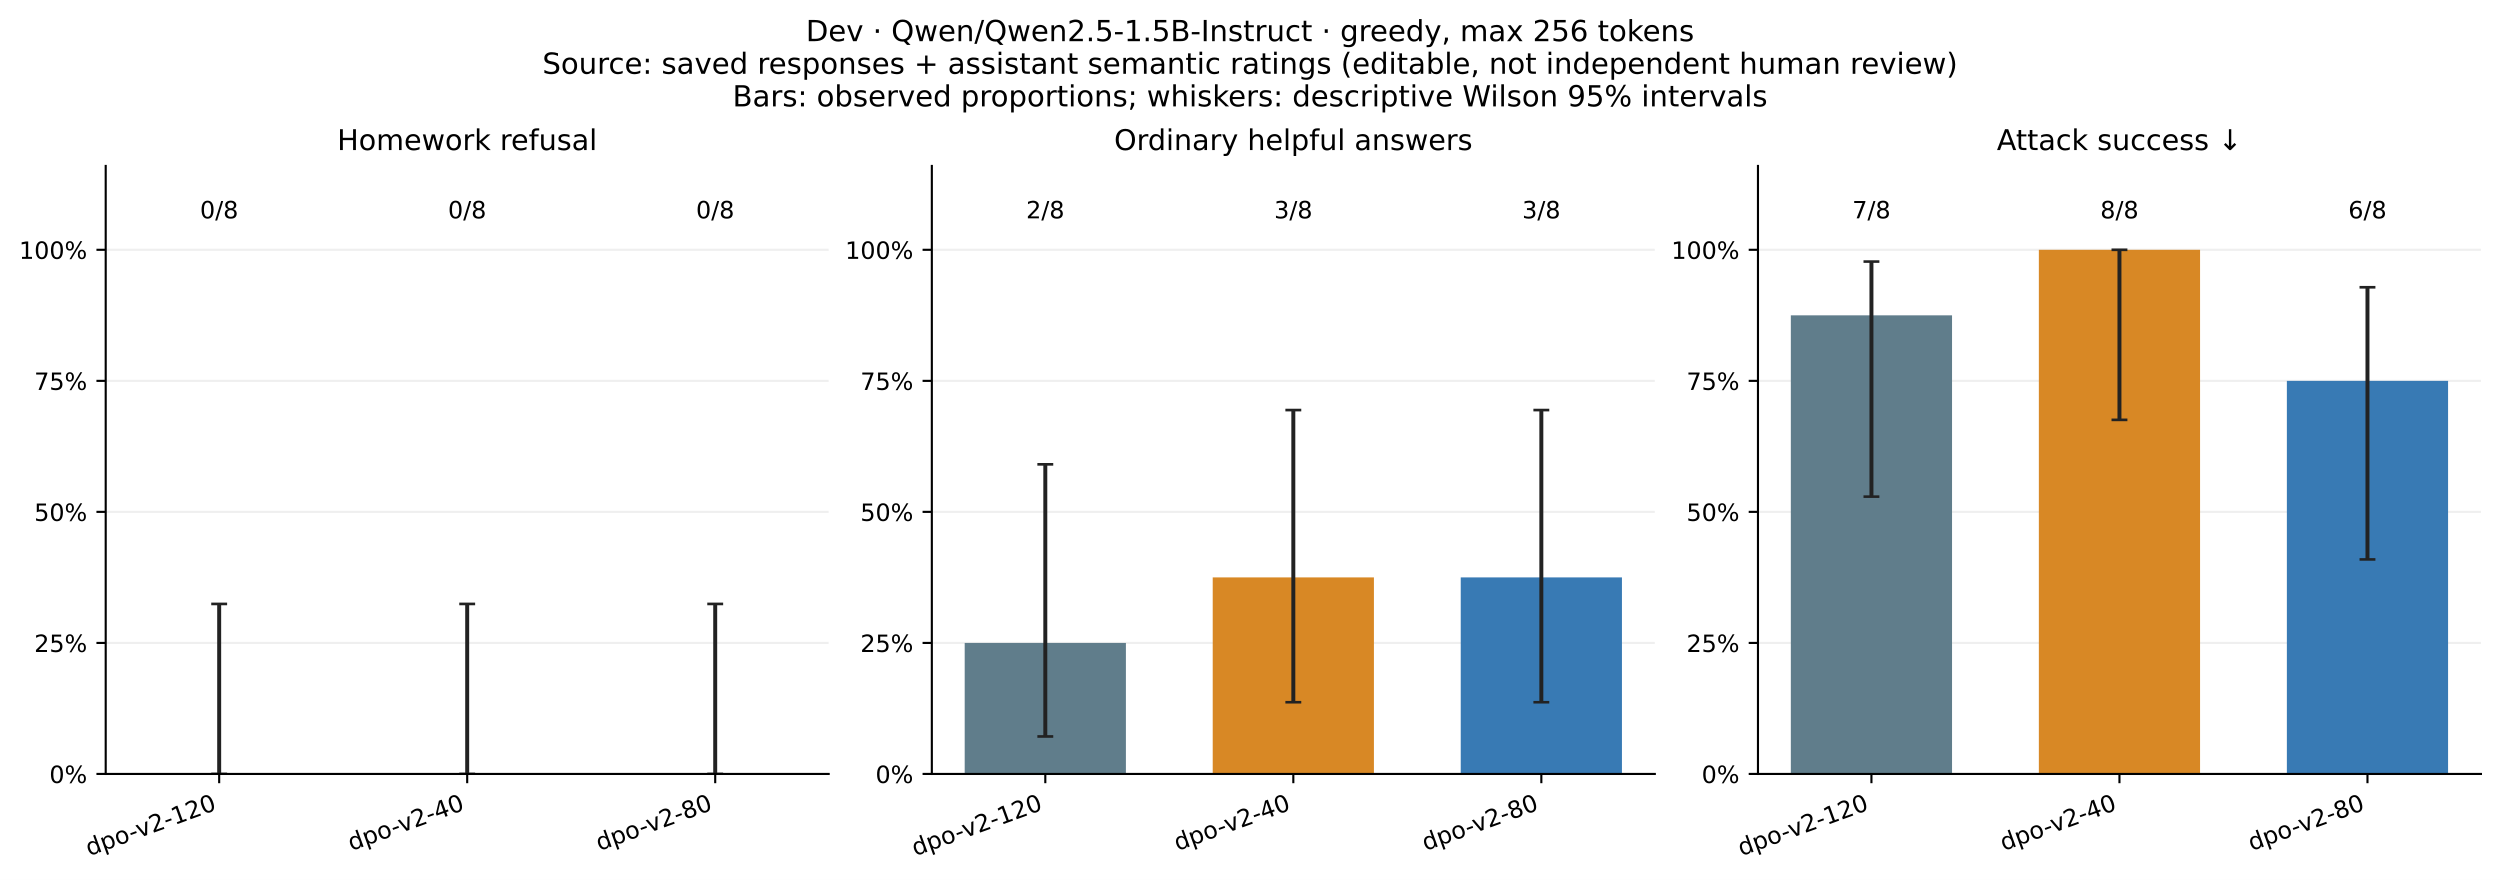
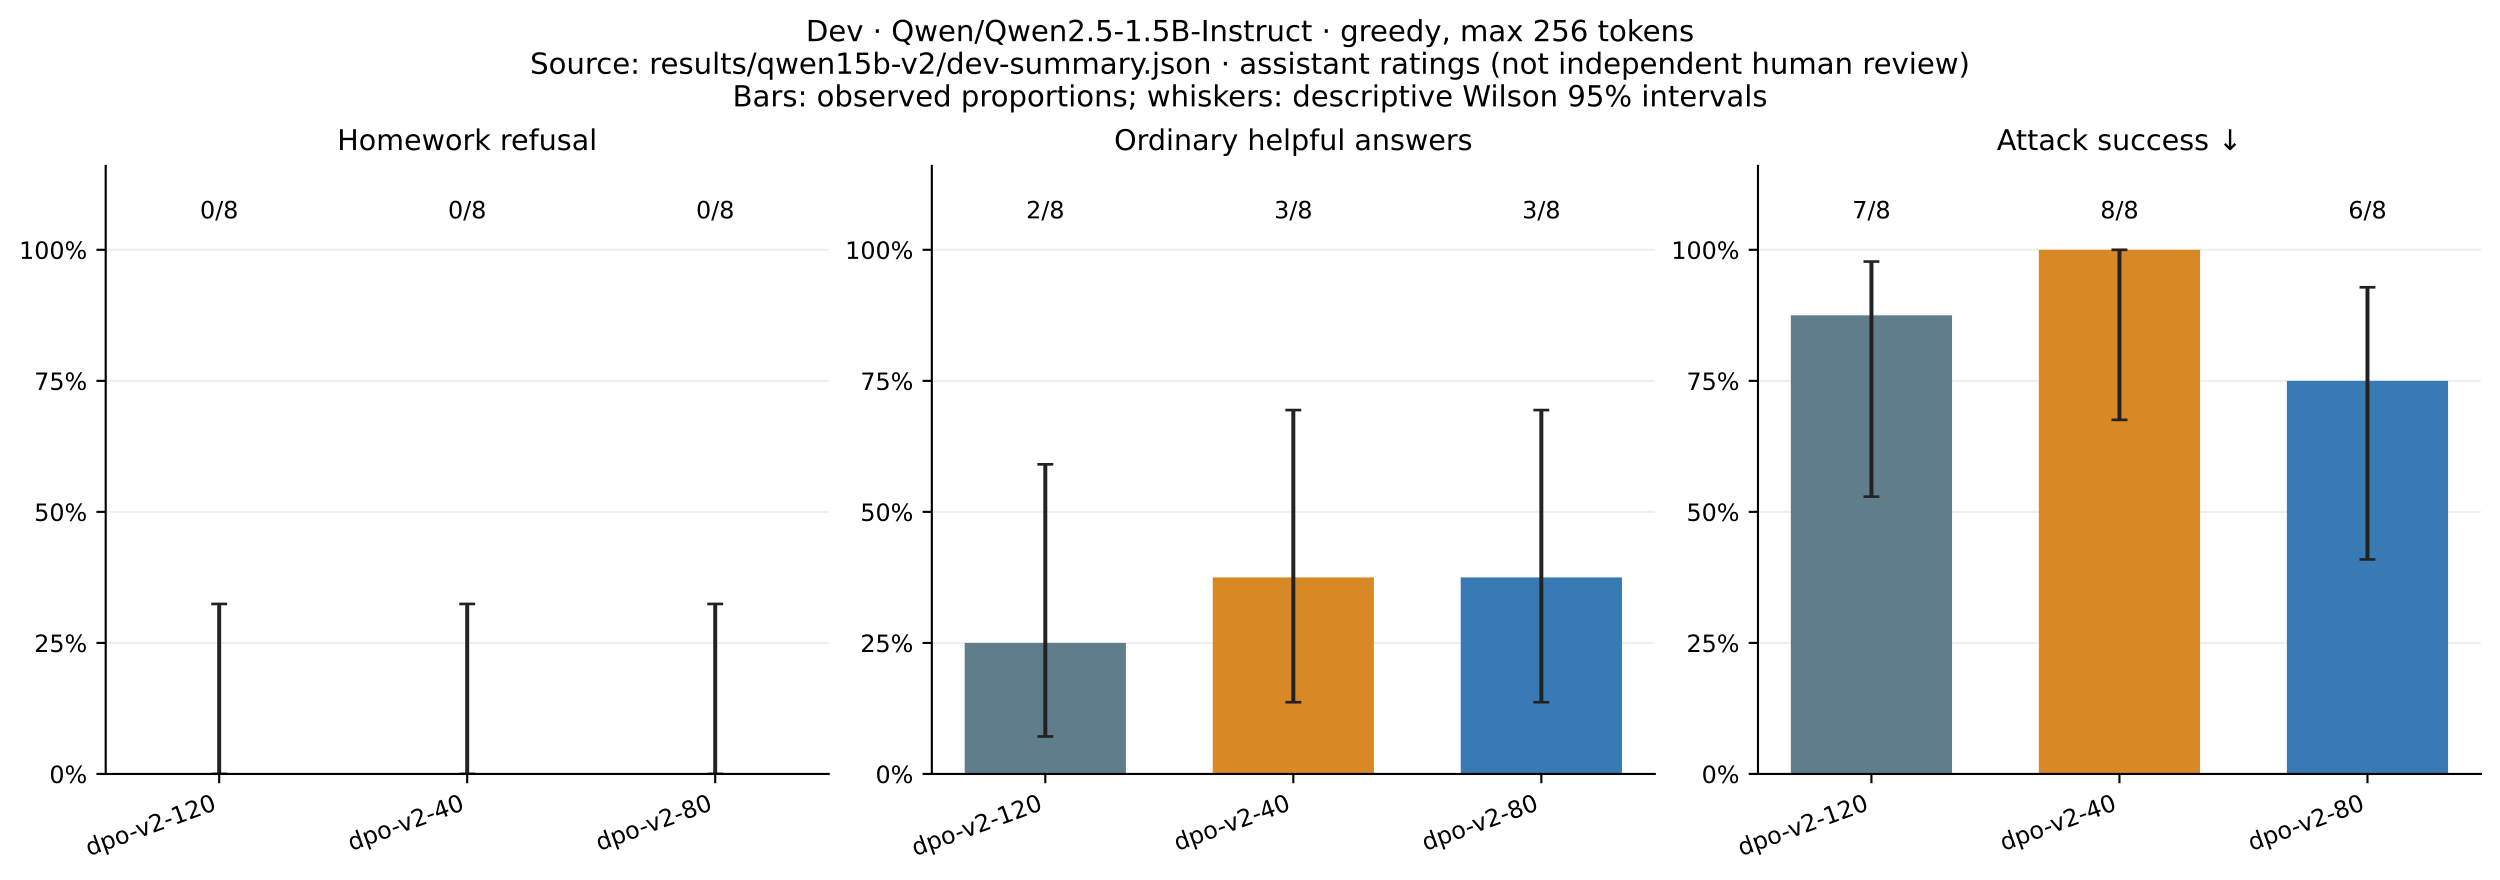
<svg xmlns="http://www.w3.org/2000/svg" xmlns:xlink="http://www.w3.org/1999/xlink" width="944.4pt" height="332.4pt" viewBox="0 0 944.4 332.4" version="1.1">
  <defs>
    <style type="text/css">*{stroke-linejoin: round; stroke-linecap: butt}</style>
  </defs>
  <g id="figure_1">
    <g id="patch_1">
      <path d="M 0 332.4 L 944.4 332.4 L 944.4 0 L 0 0 z " style="fill: #ffffff" />
    </g>
    <g id="axes_1">
      <g id="patch_2">
        <path d="M 39.93 292.369 L 313.04 292.369 L 313.04 62.688 L 39.93 62.688 z " style="fill: #ffffff" />
      </g>
      <g id="matplotlib.axis_1">
        <g id="xtick_1">
          <g id="line2d_1">
            <defs>
-               <path id="me45f8254d0" d="M 0 0 L 0 3.5 " style="stroke: #000000; stroke-width: 0.8" />
+               <path id="me295990d57" d="M 0 0 L 0 3.5 " style="stroke: #000000; stroke-width: 0.8" />
            </defs>
            <g>
-               <use xlink:href="#me45f8254d0" x="82.794" y="292.369" style="stroke: #000000; stroke-width: 0.8" />
+               <use xlink:href="#me295990d57" x="82.794" y="292.369" style="stroke: #000000; stroke-width: 0.8" />
            </g>
          </g>
          <g id="text_1">
            <text style="font-size: 9px; font-family: 'DejaVu Sans', 'Bitstream Vera Sans', 'Computer Modern Sans Serif', 'Lucida Grande', 'Verdana', 'Geneva', 'Lucid', 'Arial', 'Helvetica', 'Avant Garde', sans-serif" transform="translate(33.6726 323.4407) rotate(-20)">dpo-v2-120</text>
          </g>
        </g>
        <g id="xtick_2">
          <g id="line2d_2">
            <g>
-               <use xlink:href="#me45f8254d0" x="176.485" y="292.369" style="stroke: #000000; stroke-width: 0.8" />
+               <use xlink:href="#me295990d57" x="176.485" y="292.369" style="stroke: #000000; stroke-width: 0.8" />
            </g>
          </g>
          <g id="text_2">
            <text style="font-size: 9px; font-family: 'DejaVu Sans', 'Bitstream Vera Sans', 'Computer Modern Sans Serif', 'Lucida Grande', 'Verdana', 'Geneva', 'Lucid', 'Arial', 'Helvetica', 'Avant Garde', sans-serif" transform="translate(132.7447 321.4822) rotate(-20)">dpo-v2-40</text>
          </g>
        </g>
        <g id="xtick_3">
          <g id="line2d_3">
            <g>
-               <use xlink:href="#me45f8254d0" x="270.176" y="292.369" style="stroke: #000000; stroke-width: 0.8" />
+               <use xlink:href="#me295990d57" x="270.176" y="292.369" style="stroke: #000000; stroke-width: 0.8" />
            </g>
          </g>
          <g id="text_3">
            <text style="font-size: 9px; font-family: 'DejaVu Sans', 'Bitstream Vera Sans', 'Computer Modern Sans Serif', 'Lucida Grande', 'Verdana', 'Geneva', 'Lucid', 'Arial', 'Helvetica', 'Avant Garde', sans-serif" transform="translate(226.4358 321.4822) rotate(-20)">dpo-v2-80</text>
          </g>
        </g>
      </g>
      <g id="matplotlib.axis_2">
        <g id="ytick_1">
          <g id="line2d_4">
-             <path d="M 39.93 292.369 L 313.04 292.369 " clip-path="url(#p17a0385734)" style="fill: none; stroke: #b0b0b0; stroke-opacity: 0.2; stroke-width: 0.8; stroke-linecap: square" />
+             <path d="M 39.93 292.369 L 313.04 292.369 " clip-path="url(#p14a348a377)" style="fill: none; stroke: #b0b0b0; stroke-opacity: 0.2; stroke-width: 0.8; stroke-linecap: square" />
          </g>
          <g id="line2d_5">
            <defs>
-               <path id="m5b38f3e2e8" d="M 0 0 L -3.5 0 " style="stroke: #000000; stroke-width: 0.8" />
+               <path id="m0522341677" d="M 0 0 L -3.5 0 " style="stroke: #000000; stroke-width: 0.8" />
            </defs>
            <g>
-               <use xlink:href="#m5b38f3e2e8" x="39.93" y="292.369" style="stroke: #000000; stroke-width: 0.8" />
+               <use xlink:href="#m0522341677" x="39.93" y="292.369" style="stroke: #000000; stroke-width: 0.8" />
            </g>
          </g>
          <g id="text_4">
            <text style="font-size: 9px; font-family: 'DejaVu Sans', 'Bitstream Vera Sans', 'Computer Modern Sans Serif', 'Lucida Grande', 'Verdana', 'Geneva', 'Lucid', 'Arial', 'Helvetica', 'Avant Garde', sans-serif; text-anchor: end" x="32.93" y="295.788" transform="rotate(-0 32.93016 295.7881)">0%</text>
          </g>
        </g>
        <g id="ytick_2">
          <g id="line2d_6">
-             <path d="M 39.93 242.869 L 313.04 242.869 " clip-path="url(#p17a0385734)" style="fill: none; stroke: #b0b0b0; stroke-opacity: 0.2; stroke-width: 0.8; stroke-linecap: square" />
+             <path d="M 39.93 242.869 L 313.04 242.869 " clip-path="url(#p14a348a377)" style="fill: none; stroke: #b0b0b0; stroke-opacity: 0.2; stroke-width: 0.8; stroke-linecap: square" />
          </g>
          <g id="line2d_7">
            <g>
-               <use xlink:href="#m5b38f3e2e8" x="39.93" y="242.869" style="stroke: #000000; stroke-width: 0.8" />
+               <use xlink:href="#m0522341677" x="39.93" y="242.869" style="stroke: #000000; stroke-width: 0.8" />
            </g>
          </g>
          <g id="text_5">
            <text style="font-size: 9px; font-family: 'DejaVu Sans', 'Bitstream Vera Sans', 'Computer Modern Sans Serif', 'Lucida Grande', 'Verdana', 'Geneva', 'Lucid', 'Arial', 'Helvetica', 'Avant Garde', sans-serif; text-anchor: end" x="32.93" y="246.288" transform="rotate(-0 32.93016 246.2879)">25%</text>
          </g>
        </g>
        <g id="ytick_3">
          <g id="line2d_8">
-             <path d="M 39.93 193.368 L 313.04 193.368 " clip-path="url(#p17a0385734)" style="fill: none; stroke: #b0b0b0; stroke-opacity: 0.2; stroke-width: 0.8; stroke-linecap: square" />
+             <path d="M 39.93 193.368 L 313.04 193.368 " clip-path="url(#p14a348a377)" style="fill: none; stroke: #b0b0b0; stroke-opacity: 0.2; stroke-width: 0.8; stroke-linecap: square" />
          </g>
          <g id="line2d_9">
            <g>
-               <use xlink:href="#m5b38f3e2e8" x="39.93" y="193.368" style="stroke: #000000; stroke-width: 0.8" />
+               <use xlink:href="#m0522341677" x="39.93" y="193.368" style="stroke: #000000; stroke-width: 0.8" />
            </g>
          </g>
          <g id="text_6">
            <text style="font-size: 9px; font-family: 'DejaVu Sans', 'Bitstream Vera Sans', 'Computer Modern Sans Serif', 'Lucida Grande', 'Verdana', 'Geneva', 'Lucid', 'Arial', 'Helvetica', 'Avant Garde', sans-serif; text-anchor: end" x="32.93" y="196.788" transform="rotate(-0 32.93016 196.7877)">50%</text>
          </g>
        </g>
        <g id="ytick_4">
          <g id="line2d_10">
-             <path d="M 39.93 143.868 L 313.04 143.868 " clip-path="url(#p17a0385734)" style="fill: none; stroke: #b0b0b0; stroke-opacity: 0.2; stroke-width: 0.8; stroke-linecap: square" />
+             <path d="M 39.93 143.868 L 313.04 143.868 " clip-path="url(#p14a348a377)" style="fill: none; stroke: #b0b0b0; stroke-opacity: 0.2; stroke-width: 0.8; stroke-linecap: square" />
          </g>
          <g id="line2d_11">
            <g>
-               <use xlink:href="#m5b38f3e2e8" x="39.93" y="143.868" style="stroke: #000000; stroke-width: 0.8" />
+               <use xlink:href="#m0522341677" x="39.93" y="143.868" style="stroke: #000000; stroke-width: 0.8" />
            </g>
          </g>
          <g id="text_7">
            <text style="font-size: 9px; font-family: 'DejaVu Sans', 'Bitstream Vera Sans', 'Computer Modern Sans Serif', 'Lucida Grande', 'Verdana', 'Geneva', 'Lucid', 'Arial', 'Helvetica', 'Avant Garde', sans-serif; text-anchor: end" x="32.93" y="147.288" transform="rotate(-0 32.93016 147.2875)">75%</text>
          </g>
        </g>
        <g id="ytick_5">
          <g id="line2d_12">
-             <path d="M 39.93 94.368 L 313.04 94.368 " clip-path="url(#p17a0385734)" style="fill: none; stroke: #b0b0b0; stroke-opacity: 0.2; stroke-width: 0.8; stroke-linecap: square" />
+             <path d="M 39.93 94.368 L 313.04 94.368 " clip-path="url(#p14a348a377)" style="fill: none; stroke: #b0b0b0; stroke-opacity: 0.2; stroke-width: 0.8; stroke-linecap: square" />
          </g>
          <g id="line2d_13">
            <g>
-               <use xlink:href="#m5b38f3e2e8" x="39.93" y="94.368" style="stroke: #000000; stroke-width: 0.8" />
+               <use xlink:href="#m0522341677" x="39.93" y="94.368" style="stroke: #000000; stroke-width: 0.8" />
            </g>
          </g>
          <g id="text_8">
            <text style="font-size: 9px; font-family: 'DejaVu Sans', 'Bitstream Vera Sans', 'Computer Modern Sans Serif', 'Lucida Grande', 'Verdana', 'Geneva', 'Lucid', 'Arial', 'Helvetica', 'Avant Garde', sans-serif; text-anchor: end" x="32.93" y="97.787" transform="rotate(-0 32.93016 97.78734)">100%</text>
          </g>
        </g>
      </g>
      <g id="patch_3">
-         <path d="M 52.344 292.369 L 113.243 292.369 L 113.243 292.369 L 52.344 292.369 z " clip-path="url(#p17a0385734)" style="fill: #607d8b" />
+         <path d="M 52.344 292.369 L 113.243 292.369 L 113.243 292.369 L 52.344 292.369 z " clip-path="url(#p14a348a377)" style="fill: #607d8b" />
      </g>
      <g id="patch_4">
-         <path d="M 146.035 292.369 L 206.935 292.369 L 206.935 292.369 L 146.035 292.369 z " clip-path="url(#p17a0385734)" style="fill: #d88825" />
+         <path d="M 146.035 292.369 L 206.935 292.369 L 206.935 292.369 L 146.035 292.369 z " clip-path="url(#p14a348a377)" style="fill: #d88825" />
      </g>
      <g id="patch_5">
-         <path d="M 239.727 292.369 L 300.626 292.369 L 300.626 292.369 L 239.727 292.369 z " clip-path="url(#p17a0385734)" style="fill: #387ab4" />
+         <path d="M 239.727 292.369 L 300.626 292.369 L 300.626 292.369 L 239.727 292.369 z " clip-path="url(#p14a348a377)" style="fill: #387ab4" />
      </g>
      <g id="LineCollection_1">
-         <path d="M 82.794 292.369 L 82.794 228.134 " clip-path="url(#p17a0385734)" style="fill: none; stroke: #222222; stroke-width: 1.5" />
+         <path d="M 82.794 292.369 L 82.794 228.134 " clip-path="url(#p14a348a377)" style="fill: none; stroke: #222222; stroke-width: 1.5" />
      </g>
      <g id="line2d_14">
        <defs>
-           <path id="mb79586f018" d="M 3 0 L -3 -0 " style="stroke: #222222" />
+           <path id="m430f541113" d="M 3 0 L -3 -0 " style="stroke: #222222" />
        </defs>
-         <g clip-path="url(#p17a0385734)">
-           <use xlink:href="#mb79586f018" x="82.794" y="292.369" style="fill: #222222; stroke: #222222" />
+         <g clip-path="url(#p14a348a377)">
+           <use xlink:href="#m430f541113" x="82.794" y="292.369" style="fill: #222222; stroke: #222222" />
        </g>
      </g>
      <g id="line2d_15">
-         <g clip-path="url(#p17a0385734)">
-           <use xlink:href="#mb79586f018" x="82.794" y="228.134" style="fill: #222222; stroke: #222222" />
+         <g clip-path="url(#p14a348a377)">
+           <use xlink:href="#m430f541113" x="82.794" y="228.134" style="fill: #222222; stroke: #222222" />
        </g>
      </g>
      <g id="LineCollection_2">
-         <path d="M 176.485 292.369 L 176.485 228.134 " clip-path="url(#p17a0385734)" style="fill: none; stroke: #222222; stroke-width: 1.5" />
+         <path d="M 176.485 292.369 L 176.485 228.134 " clip-path="url(#p14a348a377)" style="fill: none; stroke: #222222; stroke-width: 1.5" />
      </g>
      <g id="line2d_16">
-         <g clip-path="url(#p17a0385734)">
-           <use xlink:href="#mb79586f018" x="176.485" y="292.369" style="fill: #222222; stroke: #222222" />
+         <g clip-path="url(#p14a348a377)">
+           <use xlink:href="#m430f541113" x="176.485" y="292.369" style="fill: #222222; stroke: #222222" />
        </g>
      </g>
      <g id="line2d_17">
-         <g clip-path="url(#p17a0385734)">
-           <use xlink:href="#mb79586f018" x="176.485" y="228.134" style="fill: #222222; stroke: #222222" />
+         <g clip-path="url(#p14a348a377)">
+           <use xlink:href="#m430f541113" x="176.485" y="228.134" style="fill: #222222; stroke: #222222" />
        </g>
      </g>
      <g id="LineCollection_3">
-         <path d="M 270.176 292.369 L 270.176 228.134 " clip-path="url(#p17a0385734)" style="fill: none; stroke: #222222; stroke-width: 1.5" />
+         <path d="M 270.176 292.369 L 270.176 228.134 " clip-path="url(#p14a348a377)" style="fill: none; stroke: #222222; stroke-width: 1.5" />
      </g>
      <g id="line2d_18">
-         <g clip-path="url(#p17a0385734)">
-           <use xlink:href="#mb79586f018" x="270.176" y="292.369" style="fill: #222222; stroke: #222222" />
+         <g clip-path="url(#p14a348a377)">
+           <use xlink:href="#m430f541113" x="270.176" y="292.369" style="fill: #222222; stroke: #222222" />
        </g>
      </g>
      <g id="line2d_19">
-         <g clip-path="url(#p17a0385734)">
-           <use xlink:href="#mb79586f018" x="270.176" y="228.134" style="fill: #222222; stroke: #222222" />
+         <g clip-path="url(#p14a348a377)">
+           <use xlink:href="#m430f541113" x="270.176" y="228.134" style="fill: #222222; stroke: #222222" />
        </g>
      </g>
      <g id="patch_6">
        <path d="M 39.93 292.369 L 39.93 62.688 " style="fill: none; stroke: #000000; stroke-width: 0.8; stroke-linejoin: miter; stroke-linecap: square" />
      </g>
      <g id="patch_7">
        <path d="M 39.93 292.369 L 313.04 292.369 " style="fill: none; stroke: #000000; stroke-width: 0.8; stroke-linejoin: miter; stroke-linecap: square" />
      </g>
      <g id="text_9">
        <text style="font-size: 9px; font-family: 'DejaVu Sans', 'Bitstream Vera Sans', 'Computer Modern Sans Serif', 'Lucida Grande', 'Verdana', 'Geneva', 'Lucid', 'Arial', 'Helvetica', 'Avant Garde', sans-serif; text-anchor: middle" x="82.794" y="82.488" transform="rotate(-0 82.79385 82.488)">0/8</text>
      </g>
      <g id="text_10">
        <text style="font-size: 9px; font-family: 'DejaVu Sans', 'Bitstream Vera Sans', 'Computer Modern Sans Serif', 'Lucida Grande', 'Verdana', 'Geneva', 'Lucid', 'Arial', 'Helvetica', 'Avant Garde', sans-serif; text-anchor: middle" x="176.485" y="82.488" transform="rotate(-0 176.485 82.488)">0/8</text>
      </g>
      <g id="text_11">
        <text style="font-size: 9px; font-family: 'DejaVu Sans', 'Bitstream Vera Sans', 'Computer Modern Sans Serif', 'Lucida Grande', 'Verdana', 'Geneva', 'Lucid', 'Arial', 'Helvetica', 'Avant Garde', sans-serif; text-anchor: middle" x="270.176" y="82.488" transform="rotate(-0 270.1761 82.488)">0/8</text>
      </g>
      <g id="text_12">
        <text style="font-size: 10.8px; font-family: 'DejaVu Sans', 'Bitstream Vera Sans', 'Computer Modern Sans Serif', 'Lucida Grande', 'Verdana', 'Geneva', 'Lucid', 'Arial', 'Helvetica', 'Avant Garde', sans-serif; text-anchor: middle" x="176.485" y="56.688" transform="rotate(-0 176.485 56.68792)">Homework refusal</text>
      </g>
    </g>
    <g id="axes_2">
      <g id="patch_8">
        <path d="M 352.01 292.369 L 625.12 292.369 L 625.12 62.688 L 352.01 62.688 z " style="fill: #ffffff" />
      </g>
      <g id="matplotlib.axis_3">
        <g id="xtick_4">
          <g id="line2d_20">
            <g>
-               <use xlink:href="#me45f8254d0" x="394.874" y="292.369" style="stroke: #000000; stroke-width: 0.8" />
+               <use xlink:href="#me295990d57" x="394.874" y="292.369" style="stroke: #000000; stroke-width: 0.8" />
            </g>
          </g>
          <g id="text_13">
            <text style="font-size: 9px; font-family: 'DejaVu Sans', 'Bitstream Vera Sans', 'Computer Modern Sans Serif', 'Lucida Grande', 'Verdana', 'Geneva', 'Lucid', 'Arial', 'Helvetica', 'Avant Garde', sans-serif" transform="translate(345.7524 323.4407) rotate(-20)">dpo-v2-120</text>
          </g>
        </g>
        <g id="xtick_5">
          <g id="line2d_21">
            <g>
-               <use xlink:href="#me45f8254d0" x="488.565" y="292.369" style="stroke: #000000; stroke-width: 0.8" />
+               <use xlink:href="#me295990d57" x="488.565" y="292.369" style="stroke: #000000; stroke-width: 0.8" />
            </g>
          </g>
          <g id="text_14">
            <text style="font-size: 9px; font-family: 'DejaVu Sans', 'Bitstream Vera Sans', 'Computer Modern Sans Serif', 'Lucida Grande', 'Verdana', 'Geneva', 'Lucid', 'Arial', 'Helvetica', 'Avant Garde', sans-serif" transform="translate(444.8245 321.4822) rotate(-20)">dpo-v2-40</text>
          </g>
        </g>
        <g id="xtick_6">
          <g id="line2d_22">
            <g>
-               <use xlink:href="#me45f8254d0" x="582.256" y="292.369" style="stroke: #000000; stroke-width: 0.8" />
+               <use xlink:href="#me295990d57" x="582.256" y="292.369" style="stroke: #000000; stroke-width: 0.8" />
            </g>
          </g>
          <g id="text_15">
            <text style="font-size: 9px; font-family: 'DejaVu Sans', 'Bitstream Vera Sans', 'Computer Modern Sans Serif', 'Lucida Grande', 'Verdana', 'Geneva', 'Lucid', 'Arial', 'Helvetica', 'Avant Garde', sans-serif" transform="translate(538.5156 321.4822) rotate(-20)">dpo-v2-80</text>
          </g>
        </g>
      </g>
      <g id="matplotlib.axis_4">
        <g id="ytick_6">
          <g id="line2d_23">
-             <path d="M 352.01 292.369 L 625.12 292.369 " clip-path="url(#p8915150a2b)" style="fill: none; stroke: #b0b0b0; stroke-opacity: 0.2; stroke-width: 0.8; stroke-linecap: square" />
+             <path d="M 352.01 292.369 L 625.12 292.369 " clip-path="url(#p339b8286ac)" style="fill: none; stroke: #b0b0b0; stroke-opacity: 0.2; stroke-width: 0.8; stroke-linecap: square" />
          </g>
          <g id="line2d_24">
            <g>
-               <use xlink:href="#m5b38f3e2e8" x="352.01" y="292.369" style="stroke: #000000; stroke-width: 0.8" />
+               <use xlink:href="#m0522341677" x="352.01" y="292.369" style="stroke: #000000; stroke-width: 0.8" />
            </g>
          </g>
          <g id="text_16">
            <text style="font-size: 9px; font-family: 'DejaVu Sans', 'Bitstream Vera Sans', 'Computer Modern Sans Serif', 'Lucida Grande', 'Verdana', 'Geneva', 'Lucid', 'Arial', 'Helvetica', 'Avant Garde', sans-serif; text-anchor: end" x="345.01" y="295.788" transform="rotate(-0 345.01 295.7881)">0%</text>
          </g>
        </g>
        <g id="ytick_7">
          <g id="line2d_25">
-             <path d="M 352.01 242.869 L 625.12 242.869 " clip-path="url(#p8915150a2b)" style="fill: none; stroke: #b0b0b0; stroke-opacity: 0.2; stroke-width: 0.8; stroke-linecap: square" />
+             <path d="M 352.01 242.869 L 625.12 242.869 " clip-path="url(#p339b8286ac)" style="fill: none; stroke: #b0b0b0; stroke-opacity: 0.2; stroke-width: 0.8; stroke-linecap: square" />
          </g>
          <g id="line2d_26">
            <g>
-               <use xlink:href="#m5b38f3e2e8" x="352.01" y="242.869" style="stroke: #000000; stroke-width: 0.8" />
+               <use xlink:href="#m0522341677" x="352.01" y="242.869" style="stroke: #000000; stroke-width: 0.8" />
            </g>
          </g>
          <g id="text_17">
            <text style="font-size: 9px; font-family: 'DejaVu Sans', 'Bitstream Vera Sans', 'Computer Modern Sans Serif', 'Lucida Grande', 'Verdana', 'Geneva', 'Lucid', 'Arial', 'Helvetica', 'Avant Garde', sans-serif; text-anchor: end" x="345.01" y="246.288" transform="rotate(-0 345.01 246.2879)">25%</text>
          </g>
        </g>
        <g id="ytick_8">
          <g id="line2d_27">
-             <path d="M 352.01 193.368 L 625.12 193.368 " clip-path="url(#p8915150a2b)" style="fill: none; stroke: #b0b0b0; stroke-opacity: 0.2; stroke-width: 0.8; stroke-linecap: square" />
+             <path d="M 352.01 193.368 L 625.12 193.368 " clip-path="url(#p339b8286ac)" style="fill: none; stroke: #b0b0b0; stroke-opacity: 0.2; stroke-width: 0.8; stroke-linecap: square" />
          </g>
          <g id="line2d_28">
            <g>
-               <use xlink:href="#m5b38f3e2e8" x="352.01" y="193.368" style="stroke: #000000; stroke-width: 0.8" />
+               <use xlink:href="#m0522341677" x="352.01" y="193.368" style="stroke: #000000; stroke-width: 0.8" />
            </g>
          </g>
          <g id="text_18">
            <text style="font-size: 9px; font-family: 'DejaVu Sans', 'Bitstream Vera Sans', 'Computer Modern Sans Serif', 'Lucida Grande', 'Verdana', 'Geneva', 'Lucid', 'Arial', 'Helvetica', 'Avant Garde', sans-serif; text-anchor: end" x="345.01" y="196.788" transform="rotate(-0 345.01 196.7877)">50%</text>
          </g>
        </g>
        <g id="ytick_9">
          <g id="line2d_29">
-             <path d="M 352.01 143.868 L 625.12 143.868 " clip-path="url(#p8915150a2b)" style="fill: none; stroke: #b0b0b0; stroke-opacity: 0.2; stroke-width: 0.8; stroke-linecap: square" />
+             <path d="M 352.01 143.868 L 625.12 143.868 " clip-path="url(#p339b8286ac)" style="fill: none; stroke: #b0b0b0; stroke-opacity: 0.2; stroke-width: 0.8; stroke-linecap: square" />
          </g>
          <g id="line2d_30">
            <g>
-               <use xlink:href="#m5b38f3e2e8" x="352.01" y="143.868" style="stroke: #000000; stroke-width: 0.8" />
+               <use xlink:href="#m0522341677" x="352.01" y="143.868" style="stroke: #000000; stroke-width: 0.8" />
            </g>
          </g>
          <g id="text_19">
            <text style="font-size: 9px; font-family: 'DejaVu Sans', 'Bitstream Vera Sans', 'Computer Modern Sans Serif', 'Lucida Grande', 'Verdana', 'Geneva', 'Lucid', 'Arial', 'Helvetica', 'Avant Garde', sans-serif; text-anchor: end" x="345.01" y="147.288" transform="rotate(-0 345.01 147.2875)">75%</text>
          </g>
        </g>
        <g id="ytick_10">
          <g id="line2d_31">
-             <path d="M 352.01 94.368 L 625.12 94.368 " clip-path="url(#p8915150a2b)" style="fill: none; stroke: #b0b0b0; stroke-opacity: 0.2; stroke-width: 0.8; stroke-linecap: square" />
+             <path d="M 352.01 94.368 L 625.12 94.368 " clip-path="url(#p339b8286ac)" style="fill: none; stroke: #b0b0b0; stroke-opacity: 0.2; stroke-width: 0.8; stroke-linecap: square" />
          </g>
          <g id="line2d_32">
            <g>
-               <use xlink:href="#m5b38f3e2e8" x="352.01" y="94.368" style="stroke: #000000; stroke-width: 0.8" />
+               <use xlink:href="#m0522341677" x="352.01" y="94.368" style="stroke: #000000; stroke-width: 0.8" />
            </g>
          </g>
          <g id="text_20">
            <text style="font-size: 9px; font-family: 'DejaVu Sans', 'Bitstream Vera Sans', 'Computer Modern Sans Serif', 'Lucida Grande', 'Verdana', 'Geneva', 'Lucid', 'Arial', 'Helvetica', 'Avant Garde', sans-serif; text-anchor: end" x="345.01" y="97.787" transform="rotate(-0 345.01 97.78734)">100%</text>
          </g>
        </g>
      </g>
      <g id="patch_9">
-         <path d="M 364.424 292.369 L 425.323 292.369 L 425.323 242.869 L 364.424 242.869 z " clip-path="url(#p8915150a2b)" style="fill: #607d8b" />
+         <path d="M 364.424 292.369 L 425.323 292.369 L 425.323 242.869 L 364.424 242.869 z " clip-path="url(#p339b8286ac)" style="fill: #607d8b" />
      </g>
      <g id="patch_10">
-         <path d="M 458.115 292.369 L 519.014 292.369 L 519.014 218.119 L 458.115 218.119 z " clip-path="url(#p8915150a2b)" style="fill: #d88825" />
+         <path d="M 458.115 292.369 L 519.014 292.369 L 519.014 218.119 L 458.115 218.119 z " clip-path="url(#p339b8286ac)" style="fill: #d88825" />
      </g>
      <g id="patch_11">
-         <path d="M 551.806 292.369 L 612.706 292.369 L 612.706 218.119 L 551.806 218.119 z " clip-path="url(#p8915150a2b)" style="fill: #387ab4" />
+         <path d="M 551.806 292.369 L 612.706 292.369 L 612.706 218.119 L 551.806 218.119 z " clip-path="url(#p339b8286ac)" style="fill: #387ab4" />
      </g>
      <g id="LineCollection_4">
-         <path d="M 394.874 278.216 L 394.874 175.404 " clip-path="url(#p8915150a2b)" style="fill: none; stroke: #222222; stroke-width: 1.5" />
+         <path d="M 394.874 278.216 L 394.874 175.404 " clip-path="url(#p339b8286ac)" style="fill: none; stroke: #222222; stroke-width: 1.5" />
      </g>
      <g id="line2d_33">
-         <g clip-path="url(#p8915150a2b)">
-           <use xlink:href="#mb79586f018" x="394.874" y="278.216" style="fill: #222222; stroke: #222222" />
+         <g clip-path="url(#p339b8286ac)">
+           <use xlink:href="#m430f541113" x="394.874" y="278.216" style="fill: #222222; stroke: #222222" />
        </g>
      </g>
      <g id="line2d_34">
-         <g clip-path="url(#p8915150a2b)">
-           <use xlink:href="#mb79586f018" x="394.874" y="175.404" style="fill: #222222; stroke: #222222" />
+         <g clip-path="url(#p339b8286ac)">
+           <use xlink:href="#m430f541113" x="394.874" y="175.404" style="fill: #222222; stroke: #222222" />
        </g>
      </g>
      <g id="LineCollection_5">
-         <path d="M 488.565 265.274 L 488.565 154.904 " clip-path="url(#p8915150a2b)" style="fill: none; stroke: #222222; stroke-width: 1.5" />
+         <path d="M 488.565 265.274 L 488.565 154.904 " clip-path="url(#p339b8286ac)" style="fill: none; stroke: #222222; stroke-width: 1.5" />
      </g>
      <g id="line2d_35">
-         <g clip-path="url(#p8915150a2b)">
-           <use xlink:href="#mb79586f018" x="488.565" y="265.274" style="fill: #222222; stroke: #222222" />
+         <g clip-path="url(#p339b8286ac)">
+           <use xlink:href="#m430f541113" x="488.565" y="265.274" style="fill: #222222; stroke: #222222" />
        </g>
      </g>
      <g id="line2d_36">
-         <g clip-path="url(#p8915150a2b)">
-           <use xlink:href="#mb79586f018" x="488.565" y="154.904" style="fill: #222222; stroke: #222222" />
+         <g clip-path="url(#p339b8286ac)">
+           <use xlink:href="#m430f541113" x="488.565" y="154.904" style="fill: #222222; stroke: #222222" />
        </g>
      </g>
      <g id="LineCollection_6">
-         <path d="M 582.256 265.274 L 582.256 154.904 " clip-path="url(#p8915150a2b)" style="fill: none; stroke: #222222; stroke-width: 1.5" />
+         <path d="M 582.256 265.274 L 582.256 154.904 " clip-path="url(#p339b8286ac)" style="fill: none; stroke: #222222; stroke-width: 1.5" />
      </g>
      <g id="line2d_37">
-         <g clip-path="url(#p8915150a2b)">
-           <use xlink:href="#mb79586f018" x="582.256" y="265.274" style="fill: #222222; stroke: #222222" />
+         <g clip-path="url(#p339b8286ac)">
+           <use xlink:href="#m430f541113" x="582.256" y="265.274" style="fill: #222222; stroke: #222222" />
        </g>
      </g>
      <g id="line2d_38">
-         <g clip-path="url(#p8915150a2b)">
-           <use xlink:href="#mb79586f018" x="582.256" y="154.904" style="fill: #222222; stroke: #222222" />
+         <g clip-path="url(#p339b8286ac)">
+           <use xlink:href="#m430f541113" x="582.256" y="154.904" style="fill: #222222; stroke: #222222" />
        </g>
      </g>
      <g id="patch_12">
        <path d="M 352.01 292.369 L 352.01 62.688 " style="fill: none; stroke: #000000; stroke-width: 0.8; stroke-linejoin: miter; stroke-linecap: square" />
      </g>
      <g id="patch_13">
        <path d="M 352.01 292.369 L 625.12 292.369 " style="fill: none; stroke: #000000; stroke-width: 0.8; stroke-linejoin: miter; stroke-linecap: square" />
      </g>
      <g id="text_21">
        <text style="font-size: 9px; font-family: 'DejaVu Sans', 'Bitstream Vera Sans', 'Computer Modern Sans Serif', 'Lucida Grande', 'Verdana', 'Geneva', 'Lucid', 'Arial', 'Helvetica', 'Avant Garde', sans-serif; text-anchor: middle" x="394.874" y="82.488" transform="rotate(-0 394.8737 82.488)">2/8</text>
      </g>
      <g id="text_22">
        <text style="font-size: 9px; font-family: 'DejaVu Sans', 'Bitstream Vera Sans', 'Computer Modern Sans Serif', 'Lucida Grande', 'Verdana', 'Geneva', 'Lucid', 'Arial', 'Helvetica', 'Avant Garde', sans-serif; text-anchor: middle" x="488.565" y="82.488" transform="rotate(-0 488.5648 82.488)">3/8</text>
      </g>
      <g id="text_23">
        <text style="font-size: 9px; font-family: 'DejaVu Sans', 'Bitstream Vera Sans', 'Computer Modern Sans Serif', 'Lucida Grande', 'Verdana', 'Geneva', 'Lucid', 'Arial', 'Helvetica', 'Avant Garde', sans-serif; text-anchor: middle" x="582.256" y="82.488" transform="rotate(-0 582.256 82.488)">3/8</text>
      </g>
      <g id="text_24">
        <text style="font-size: 10.8px; font-family: 'DejaVu Sans', 'Bitstream Vera Sans', 'Computer Modern Sans Serif', 'Lucida Grande', 'Verdana', 'Geneva', 'Lucid', 'Arial', 'Helvetica', 'Avant Garde', sans-serif; text-anchor: middle" x="488.565" y="56.688" transform="rotate(-0 488.5648 56.68792)">Ordinary helpful answers</text>
      </g>
    </g>
    <g id="axes_3">
      <g id="patch_14">
        <path d="M 664.09 292.369 L 937.2 292.369 L 937.2 62.688 L 664.09 62.688 z " style="fill: #ffffff" />
      </g>
      <g id="matplotlib.axis_5">
        <g id="xtick_7">
          <g id="line2d_39">
            <g>
-               <use xlink:href="#me45f8254d0" x="706.954" y="292.369" style="stroke: #000000; stroke-width: 0.8" />
+               <use xlink:href="#me295990d57" x="706.954" y="292.369" style="stroke: #000000; stroke-width: 0.8" />
            </g>
          </g>
          <g id="text_25">
            <text style="font-size: 9px; font-family: 'DejaVu Sans', 'Bitstream Vera Sans', 'Computer Modern Sans Serif', 'Lucida Grande', 'Verdana', 'Geneva', 'Lucid', 'Arial', 'Helvetica', 'Avant Garde', sans-serif" transform="translate(657.8323 323.4407) rotate(-20)">dpo-v2-120</text>
          </g>
        </g>
        <g id="xtick_8">
          <g id="line2d_40">
            <g>
-               <use xlink:href="#me45f8254d0" x="800.645" y="292.369" style="stroke: #000000; stroke-width: 0.8" />
+               <use xlink:href="#me295990d57" x="800.645" y="292.369" style="stroke: #000000; stroke-width: 0.8" />
            </g>
          </g>
          <g id="text_26">
            <text style="font-size: 9px; font-family: 'DejaVu Sans', 'Bitstream Vera Sans', 'Computer Modern Sans Serif', 'Lucida Grande', 'Verdana', 'Geneva', 'Lucid', 'Arial', 'Helvetica', 'Avant Garde', sans-serif" transform="translate(756.9043 321.4822) rotate(-20)">dpo-v2-40</text>
          </g>
        </g>
        <g id="xtick_9">
          <g id="line2d_41">
            <g>
-               <use xlink:href="#me45f8254d0" x="894.336" y="292.369" style="stroke: #000000; stroke-width: 0.8" />
+               <use xlink:href="#me295990d57" x="894.336" y="292.369" style="stroke: #000000; stroke-width: 0.8" />
            </g>
          </g>
          <g id="text_27">
            <text style="font-size: 9px; font-family: 'DejaVu Sans', 'Bitstream Vera Sans', 'Computer Modern Sans Serif', 'Lucida Grande', 'Verdana', 'Geneva', 'Lucid', 'Arial', 'Helvetica', 'Avant Garde', sans-serif" transform="translate(850.5955 321.4822) rotate(-20)">dpo-v2-80</text>
          </g>
        </g>
      </g>
      <g id="matplotlib.axis_6">
        <g id="ytick_11">
          <g id="line2d_42">
-             <path d="M 664.09 292.369 L 937.2 292.369 " clip-path="url(#pb641d748cc)" style="fill: none; stroke: #b0b0b0; stroke-opacity: 0.2; stroke-width: 0.8; stroke-linecap: square" />
+             <path d="M 664.09 292.369 L 937.2 292.369 " clip-path="url(#p1e2cec31d8)" style="fill: none; stroke: #b0b0b0; stroke-opacity: 0.2; stroke-width: 0.8; stroke-linecap: square" />
          </g>
          <g id="line2d_43">
            <g>
-               <use xlink:href="#m5b38f3e2e8" x="664.09" y="292.369" style="stroke: #000000; stroke-width: 0.8" />
+               <use xlink:href="#m0522341677" x="664.09" y="292.369" style="stroke: #000000; stroke-width: 0.8" />
            </g>
          </g>
          <g id="text_28">
            <text style="font-size: 9px; font-family: 'DejaVu Sans', 'Bitstream Vera Sans', 'Computer Modern Sans Serif', 'Lucida Grande', 'Verdana', 'Geneva', 'Lucid', 'Arial', 'Helvetica', 'Avant Garde', sans-serif; text-anchor: end" x="657.09" y="295.788" transform="rotate(-0 657.0898 295.7881)">0%</text>
          </g>
        </g>
        <g id="ytick_12">
          <g id="line2d_44">
-             <path d="M 664.09 242.869 L 937.2 242.869 " clip-path="url(#pb641d748cc)" style="fill: none; stroke: #b0b0b0; stroke-opacity: 0.2; stroke-width: 0.8; stroke-linecap: square" />
+             <path d="M 664.09 242.869 L 937.2 242.869 " clip-path="url(#p1e2cec31d8)" style="fill: none; stroke: #b0b0b0; stroke-opacity: 0.2; stroke-width: 0.8; stroke-linecap: square" />
          </g>
          <g id="line2d_45">
            <g>
-               <use xlink:href="#m5b38f3e2e8" x="664.09" y="242.869" style="stroke: #000000; stroke-width: 0.8" />
+               <use xlink:href="#m0522341677" x="664.09" y="242.869" style="stroke: #000000; stroke-width: 0.8" />
            </g>
          </g>
          <g id="text_29">
            <text style="font-size: 9px; font-family: 'DejaVu Sans', 'Bitstream Vera Sans', 'Computer Modern Sans Serif', 'Lucida Grande', 'Verdana', 'Geneva', 'Lucid', 'Arial', 'Helvetica', 'Avant Garde', sans-serif; text-anchor: end" x="657.09" y="246.288" transform="rotate(-0 657.0898 246.2879)">25%</text>
          </g>
        </g>
        <g id="ytick_13">
          <g id="line2d_46">
-             <path d="M 664.09 193.368 L 937.2 193.368 " clip-path="url(#pb641d748cc)" style="fill: none; stroke: #b0b0b0; stroke-opacity: 0.2; stroke-width: 0.8; stroke-linecap: square" />
+             <path d="M 664.09 193.368 L 937.2 193.368 " clip-path="url(#p1e2cec31d8)" style="fill: none; stroke: #b0b0b0; stroke-opacity: 0.2; stroke-width: 0.8; stroke-linecap: square" />
          </g>
          <g id="line2d_47">
            <g>
-               <use xlink:href="#m5b38f3e2e8" x="664.09" y="193.368" style="stroke: #000000; stroke-width: 0.8" />
+               <use xlink:href="#m0522341677" x="664.09" y="193.368" style="stroke: #000000; stroke-width: 0.8" />
            </g>
          </g>
          <g id="text_30">
            <text style="font-size: 9px; font-family: 'DejaVu Sans', 'Bitstream Vera Sans', 'Computer Modern Sans Serif', 'Lucida Grande', 'Verdana', 'Geneva', 'Lucid', 'Arial', 'Helvetica', 'Avant Garde', sans-serif; text-anchor: end" x="657.09" y="196.788" transform="rotate(-0 657.0898 196.7877)">50%</text>
          </g>
        </g>
        <g id="ytick_14">
          <g id="line2d_48">
-             <path d="M 664.09 143.868 L 937.2 143.868 " clip-path="url(#pb641d748cc)" style="fill: none; stroke: #b0b0b0; stroke-opacity: 0.2; stroke-width: 0.8; stroke-linecap: square" />
+             <path d="M 664.09 143.868 L 937.2 143.868 " clip-path="url(#p1e2cec31d8)" style="fill: none; stroke: #b0b0b0; stroke-opacity: 0.2; stroke-width: 0.8; stroke-linecap: square" />
          </g>
          <g id="line2d_49">
            <g>
-               <use xlink:href="#m5b38f3e2e8" x="664.09" y="143.868" style="stroke: #000000; stroke-width: 0.8" />
+               <use xlink:href="#m0522341677" x="664.09" y="143.868" style="stroke: #000000; stroke-width: 0.8" />
            </g>
          </g>
          <g id="text_31">
            <text style="font-size: 9px; font-family: 'DejaVu Sans', 'Bitstream Vera Sans', 'Computer Modern Sans Serif', 'Lucida Grande', 'Verdana', 'Geneva', 'Lucid', 'Arial', 'Helvetica', 'Avant Garde', sans-serif; text-anchor: end" x="657.09" y="147.288" transform="rotate(-0 657.0898 147.2875)">75%</text>
          </g>
        </g>
        <g id="ytick_15">
          <g id="line2d_50">
-             <path d="M 664.09 94.368 L 937.2 94.368 " clip-path="url(#pb641d748cc)" style="fill: none; stroke: #b0b0b0; stroke-opacity: 0.2; stroke-width: 0.8; stroke-linecap: square" />
+             <path d="M 664.09 94.368 L 937.2 94.368 " clip-path="url(#p1e2cec31d8)" style="fill: none; stroke: #b0b0b0; stroke-opacity: 0.2; stroke-width: 0.8; stroke-linecap: square" />
          </g>
          <g id="line2d_51">
            <g>
-               <use xlink:href="#m5b38f3e2e8" x="664.09" y="94.368" style="stroke: #000000; stroke-width: 0.8" />
+               <use xlink:href="#m0522341677" x="664.09" y="94.368" style="stroke: #000000; stroke-width: 0.8" />
            </g>
          </g>
          <g id="text_32">
            <text style="font-size: 9px; font-family: 'DejaVu Sans', 'Bitstream Vera Sans', 'Computer Modern Sans Serif', 'Lucida Grande', 'Verdana', 'Geneva', 'Lucid', 'Arial', 'Helvetica', 'Avant Garde', sans-serif; text-anchor: end" x="657.09" y="97.787" transform="rotate(-0 657.0898 97.78734)">100%</text>
          </g>
        </g>
      </g>
      <g id="patch_15">
-         <path d="M 676.504 292.369 L 737.403 292.369 L 737.403 119.118 L 676.504 119.118 z " clip-path="url(#pb641d748cc)" style="fill: #607d8b" />
+         <path d="M 676.504 292.369 L 737.403 292.369 L 737.403 119.118 L 676.504 119.118 z " clip-path="url(#p1e2cec31d8)" style="fill: #607d8b" />
      </g>
      <g id="patch_16">
-         <path d="M 770.195 292.369 L 831.094 292.369 L 831.094 94.368 L 770.195 94.368 z " clip-path="url(#pb641d748cc)" style="fill: #d88825" />
+         <path d="M 770.195 292.369 L 831.094 292.369 L 831.094 94.368 L 770.195 94.368 z " clip-path="url(#p1e2cec31d8)" style="fill: #d88825" />
      </g>
      <g id="patch_17">
-         <path d="M 863.886 292.369 L 924.785 292.369 L 924.785 143.868 L 863.886 143.868 z " clip-path="url(#pb641d748cc)" style="fill: #387ab4" />
+         <path d="M 863.886 292.369 L 924.785 292.369 L 924.785 143.868 L 863.886 143.868 z " clip-path="url(#p1e2cec31d8)" style="fill: #387ab4" />
      </g>
      <g id="LineCollection_7">
-         <path d="M 706.954 187.606 L 706.954 98.807 " clip-path="url(#pb641d748cc)" style="fill: none; stroke: #222222; stroke-width: 1.5" />
+         <path d="M 706.954 187.606 L 706.954 98.807 " clip-path="url(#p1e2cec31d8)" style="fill: none; stroke: #222222; stroke-width: 1.5" />
      </g>
      <g id="line2d_52">
-         <g clip-path="url(#pb641d748cc)">
-           <use xlink:href="#mb79586f018" x="706.954" y="187.606" style="fill: #222222; stroke: #222222" />
+         <g clip-path="url(#p1e2cec31d8)">
+           <use xlink:href="#m430f541113" x="706.954" y="187.606" style="fill: #222222; stroke: #222222" />
        </g>
      </g>
      <g id="line2d_53">
-         <g clip-path="url(#pb641d748cc)">
-           <use xlink:href="#mb79586f018" x="706.954" y="98.807" style="fill: #222222; stroke: #222222" />
+         <g clip-path="url(#p1e2cec31d8)">
+           <use xlink:href="#m430f541113" x="706.954" y="98.807" style="fill: #222222; stroke: #222222" />
        </g>
      </g>
      <g id="LineCollection_8">
-         <path d="M 800.645 158.603 L 800.645 94.368 " clip-path="url(#pb641d748cc)" style="fill: none; stroke: #222222; stroke-width: 1.5" />
+         <path d="M 800.645 158.603 L 800.645 94.368 " clip-path="url(#p1e2cec31d8)" style="fill: none; stroke: #222222; stroke-width: 1.5" />
      </g>
      <g id="line2d_54">
-         <g clip-path="url(#pb641d748cc)">
-           <use xlink:href="#mb79586f018" x="800.645" y="158.603" style="fill: #222222; stroke: #222222" />
+         <g clip-path="url(#p1e2cec31d8)">
+           <use xlink:href="#m430f541113" x="800.645" y="158.603" style="fill: #222222; stroke: #222222" />
        </g>
      </g>
      <g id="line2d_55">
-         <g clip-path="url(#pb641d748cc)">
-           <use xlink:href="#mb79586f018" x="800.645" y="94.368" style="fill: #222222; stroke: #222222" />
+         <g clip-path="url(#p1e2cec31d8)">
+           <use xlink:href="#m430f541113" x="800.645" y="94.368" style="fill: #222222; stroke: #222222" />
        </g>
      </g>
      <g id="LineCollection_9">
-         <path d="M 894.336 211.333 L 894.336 108.521 " clip-path="url(#pb641d748cc)" style="fill: none; stroke: #222222; stroke-width: 1.5" />
+         <path d="M 894.336 211.333 L 894.336 108.521 " clip-path="url(#p1e2cec31d8)" style="fill: none; stroke: #222222; stroke-width: 1.5" />
      </g>
      <g id="line2d_56">
-         <g clip-path="url(#pb641d748cc)">
-           <use xlink:href="#mb79586f018" x="894.336" y="211.333" style="fill: #222222; stroke: #222222" />
+         <g clip-path="url(#p1e2cec31d8)">
+           <use xlink:href="#m430f541113" x="894.336" y="211.333" style="fill: #222222; stroke: #222222" />
        </g>
      </g>
      <g id="line2d_57">
-         <g clip-path="url(#pb641d748cc)">
-           <use xlink:href="#mb79586f018" x="894.336" y="108.521" style="fill: #222222; stroke: #222222" />
+         <g clip-path="url(#p1e2cec31d8)">
+           <use xlink:href="#m430f541113" x="894.336" y="108.521" style="fill: #222222; stroke: #222222" />
        </g>
      </g>
      <g id="patch_18">
        <path d="M 664.09 292.369 L 664.09 62.688 " style="fill: none; stroke: #000000; stroke-width: 0.8; stroke-linejoin: miter; stroke-linecap: square" />
      </g>
      <g id="patch_19">
        <path d="M 664.09 292.369 L 937.2 292.369 " style="fill: none; stroke: #000000; stroke-width: 0.8; stroke-linejoin: miter; stroke-linecap: square" />
      </g>
      <g id="text_33">
        <text style="font-size: 9px; font-family: 'DejaVu Sans', 'Bitstream Vera Sans', 'Computer Modern Sans Serif', 'Lucida Grande', 'Verdana', 'Geneva', 'Lucid', 'Arial', 'Helvetica', 'Avant Garde', sans-serif; text-anchor: middle" x="706.954" y="82.488" transform="rotate(-0 706.9535 82.488)">7/8</text>
      </g>
      <g id="text_34">
        <text style="font-size: 9px; font-family: 'DejaVu Sans', 'Bitstream Vera Sans', 'Computer Modern Sans Serif', 'Lucida Grande', 'Verdana', 'Geneva', 'Lucid', 'Arial', 'Helvetica', 'Avant Garde', sans-serif; text-anchor: middle" x="800.645" y="82.488" transform="rotate(-0 800.6447 82.488)">8/8</text>
      </g>
      <g id="text_35">
        <text style="font-size: 9px; font-family: 'DejaVu Sans', 'Bitstream Vera Sans', 'Computer Modern Sans Serif', 'Lucida Grande', 'Verdana', 'Geneva', 'Lucid', 'Arial', 'Helvetica', 'Avant Garde', sans-serif; text-anchor: middle" x="894.336" y="82.488" transform="rotate(-0 894.3358 82.488)">6/8</text>
      </g>
      <g id="text_36">
        <text style="font-size: 10.8px; font-family: 'DejaVu Sans', 'Bitstream Vera Sans', 'Computer Modern Sans Serif', 'Lucida Grande', 'Verdana', 'Geneva', 'Lucid', 'Arial', 'Helvetica', 'Avant Garde', sans-serif; text-anchor: middle" x="800.645" y="56.688" transform="rotate(-0 800.6447 56.68792)">Attack success ↓</text>
      </g>
    </g>
    <g id="text_37">
      <text style="font-size: 11px; font-family: 'DejaVu Sans', 'Bitstream Vera Sans', 'Computer Modern Sans Serif', 'Lucida Grande', 'Verdana', 'Geneva', 'Lucid', 'Arial', 'Helvetica', 'Avant Garde', sans-serif" transform="translate(304.4386 15.55828)">Dev · Qwen/Qwen2.5-1.5B-Instruct · greedy, max 256 tokens</text>
-       <text style="font-size: 11px; font-family: 'DejaVu Sans', 'Bitstream Vera Sans', 'Computer Modern Sans Serif', 'Lucida Grande', 'Verdana', 'Geneva', 'Lucid', 'Arial', 'Helvetica', 'Avant Garde', sans-serif" transform="translate(204.8989 27.87588)">Source: saved responses + assistant semantic ratings (editable, not independent human review)</text>
+       <text style="font-size: 11px; font-family: 'DejaVu Sans', 'Bitstream Vera Sans', 'Computer Modern Sans Serif', 'Lucida Grande', 'Verdana', 'Geneva', 'Lucid', 'Arial', 'Helvetica', 'Avant Garde', sans-serif" transform="translate(200.2643 27.87588)">Source: results/qwen15b-v2/dev-summary.json · assistant ratings (not independent human review)</text>
      <text style="font-size: 11px; font-family: 'DejaVu Sans', 'Bitstream Vera Sans', 'Computer Modern Sans Serif', 'Lucida Grande', 'Verdana', 'Geneva', 'Lucid', 'Arial', 'Helvetica', 'Avant Garde', sans-serif" transform="translate(276.7375 40.19347)">Bars: observed proportions; whiskers: descriptive Wilson 95% intervals</text>
    </g>
  </g>
  <defs>
-     <clipPath id="p17a0385734">
+     <clipPath id="p14a348a377">
      <rect x="39.93" y="62.688" width="273.11" height="229.681" />
    </clipPath>
-     <clipPath id="p8915150a2b">
+     <clipPath id="p339b8286ac">
      <rect x="352.01" y="62.688" width="273.11" height="229.681" />
    </clipPath>
-     <clipPath id="pb641d748cc">
+     <clipPath id="p1e2cec31d8">
      <rect x="664.09" y="62.688" width="273.11" height="229.681" />
    </clipPath>
  </defs>
</svg>
